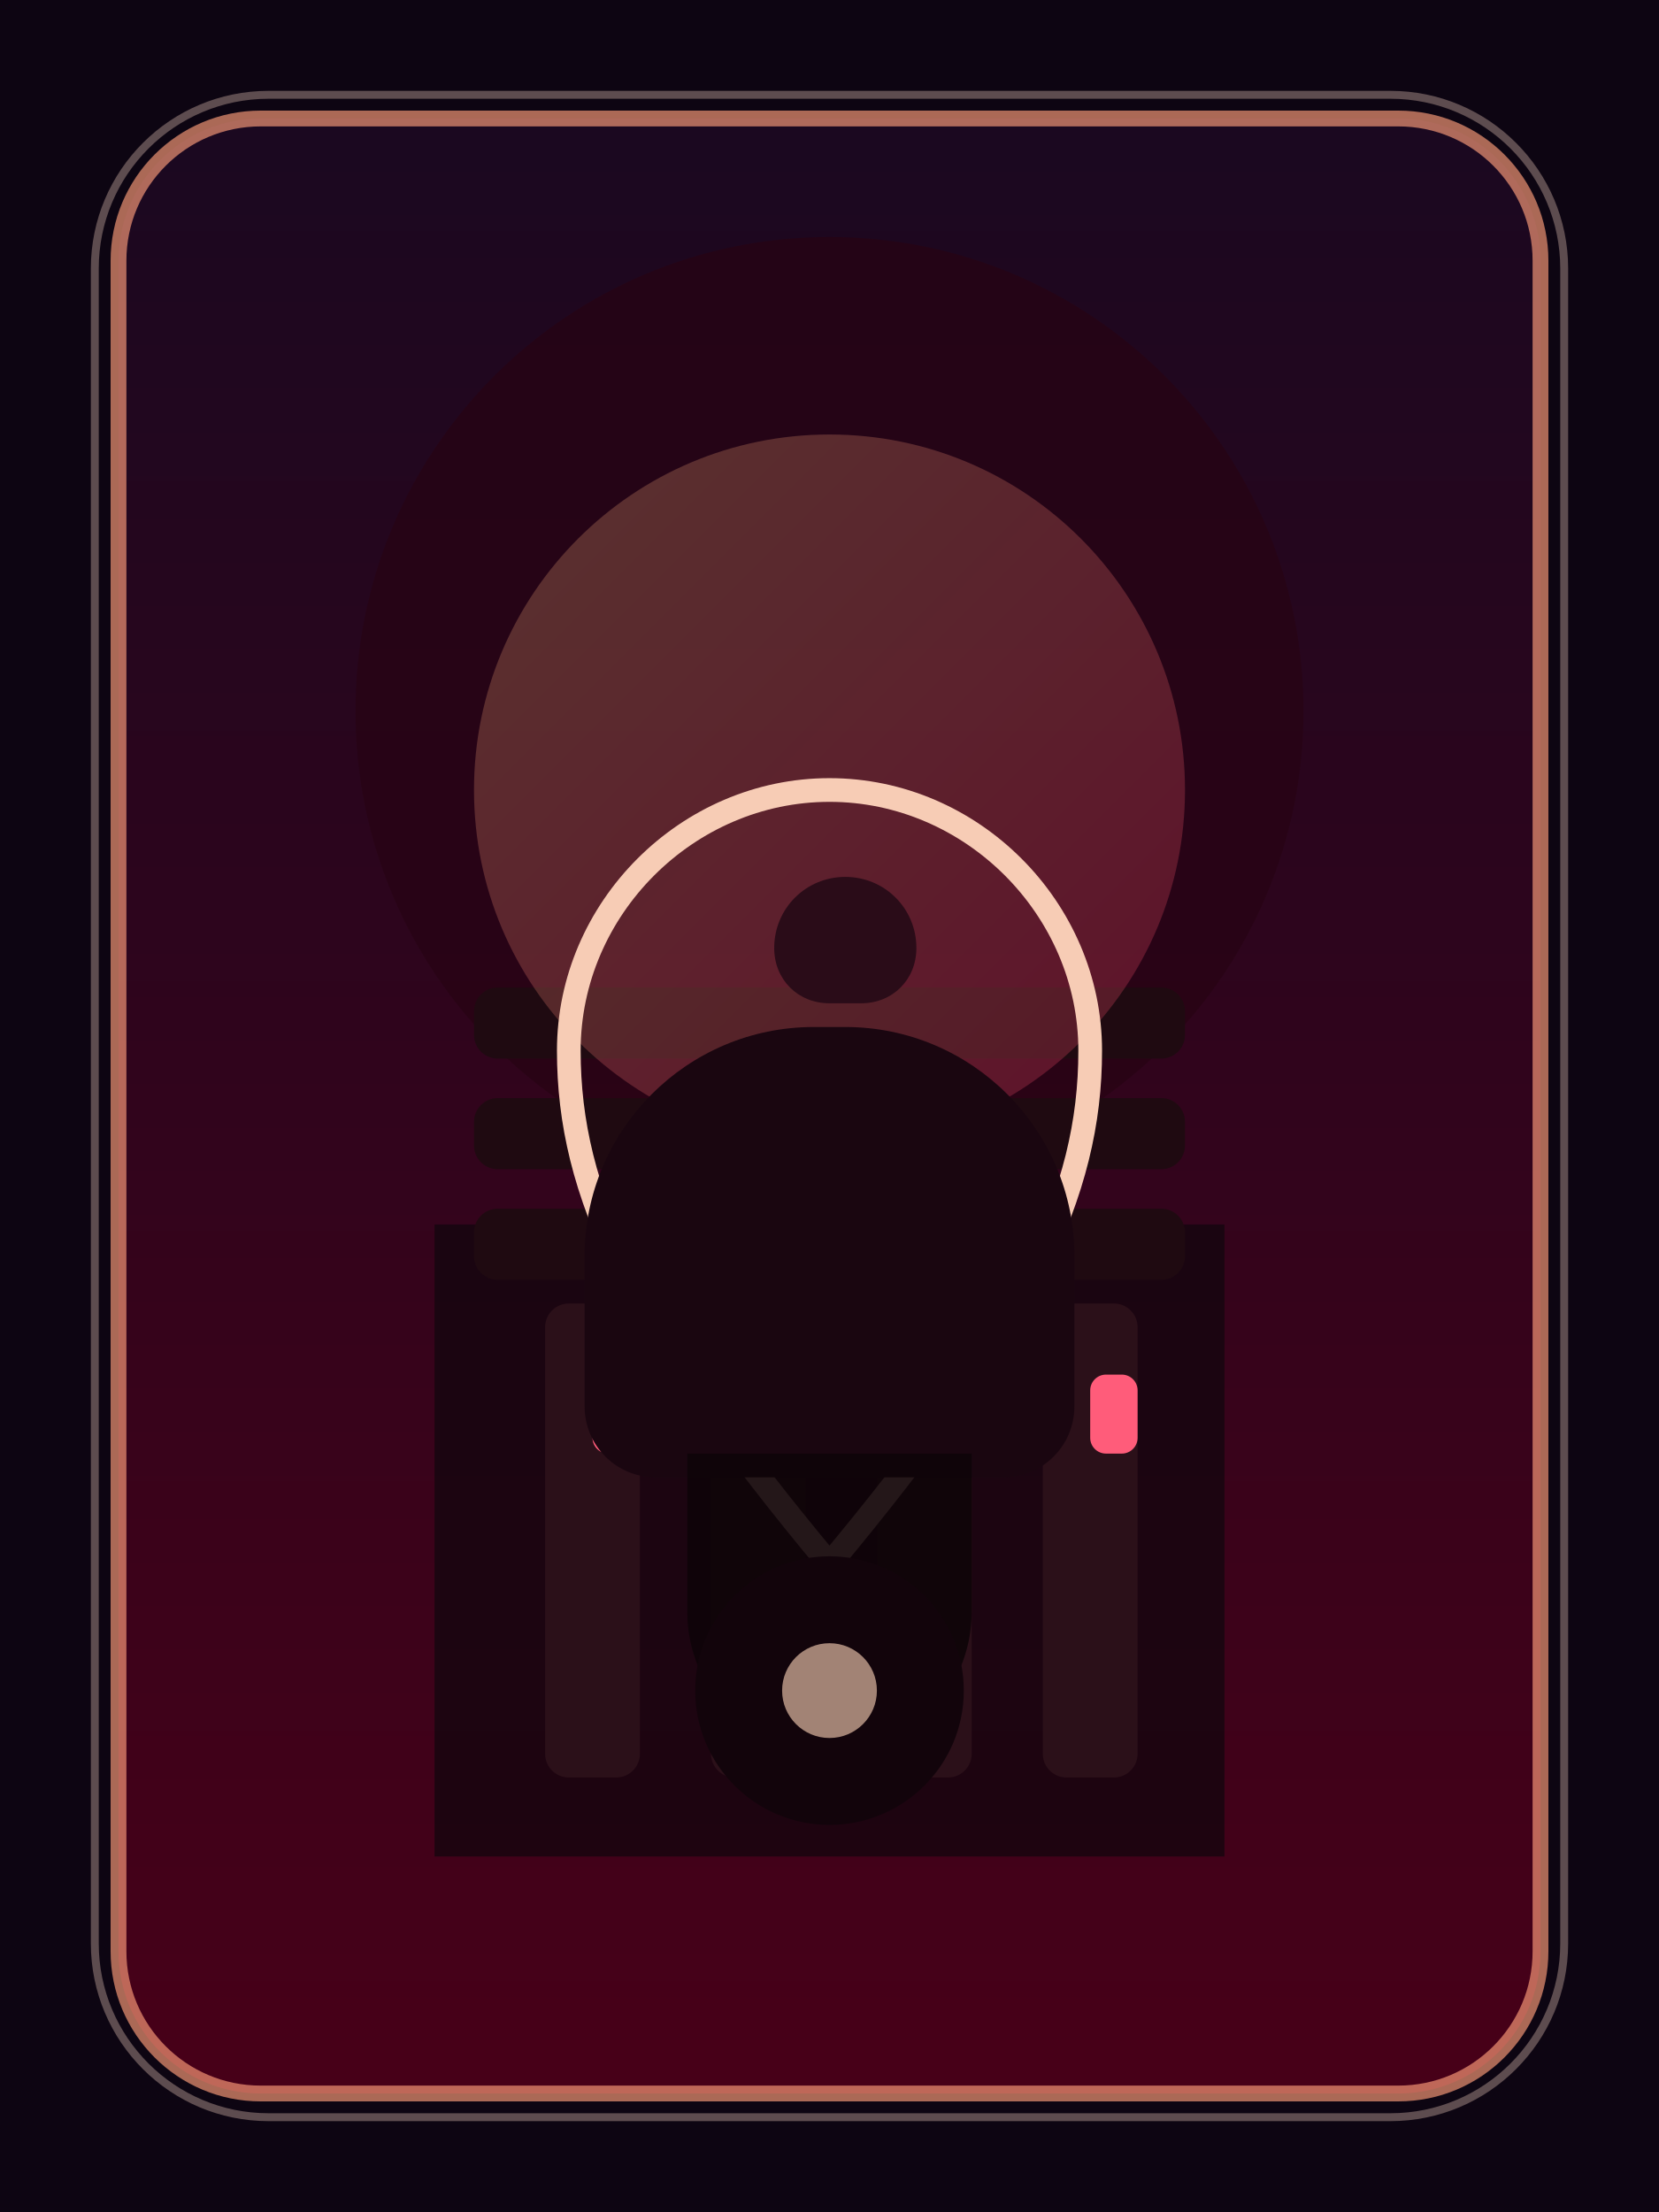
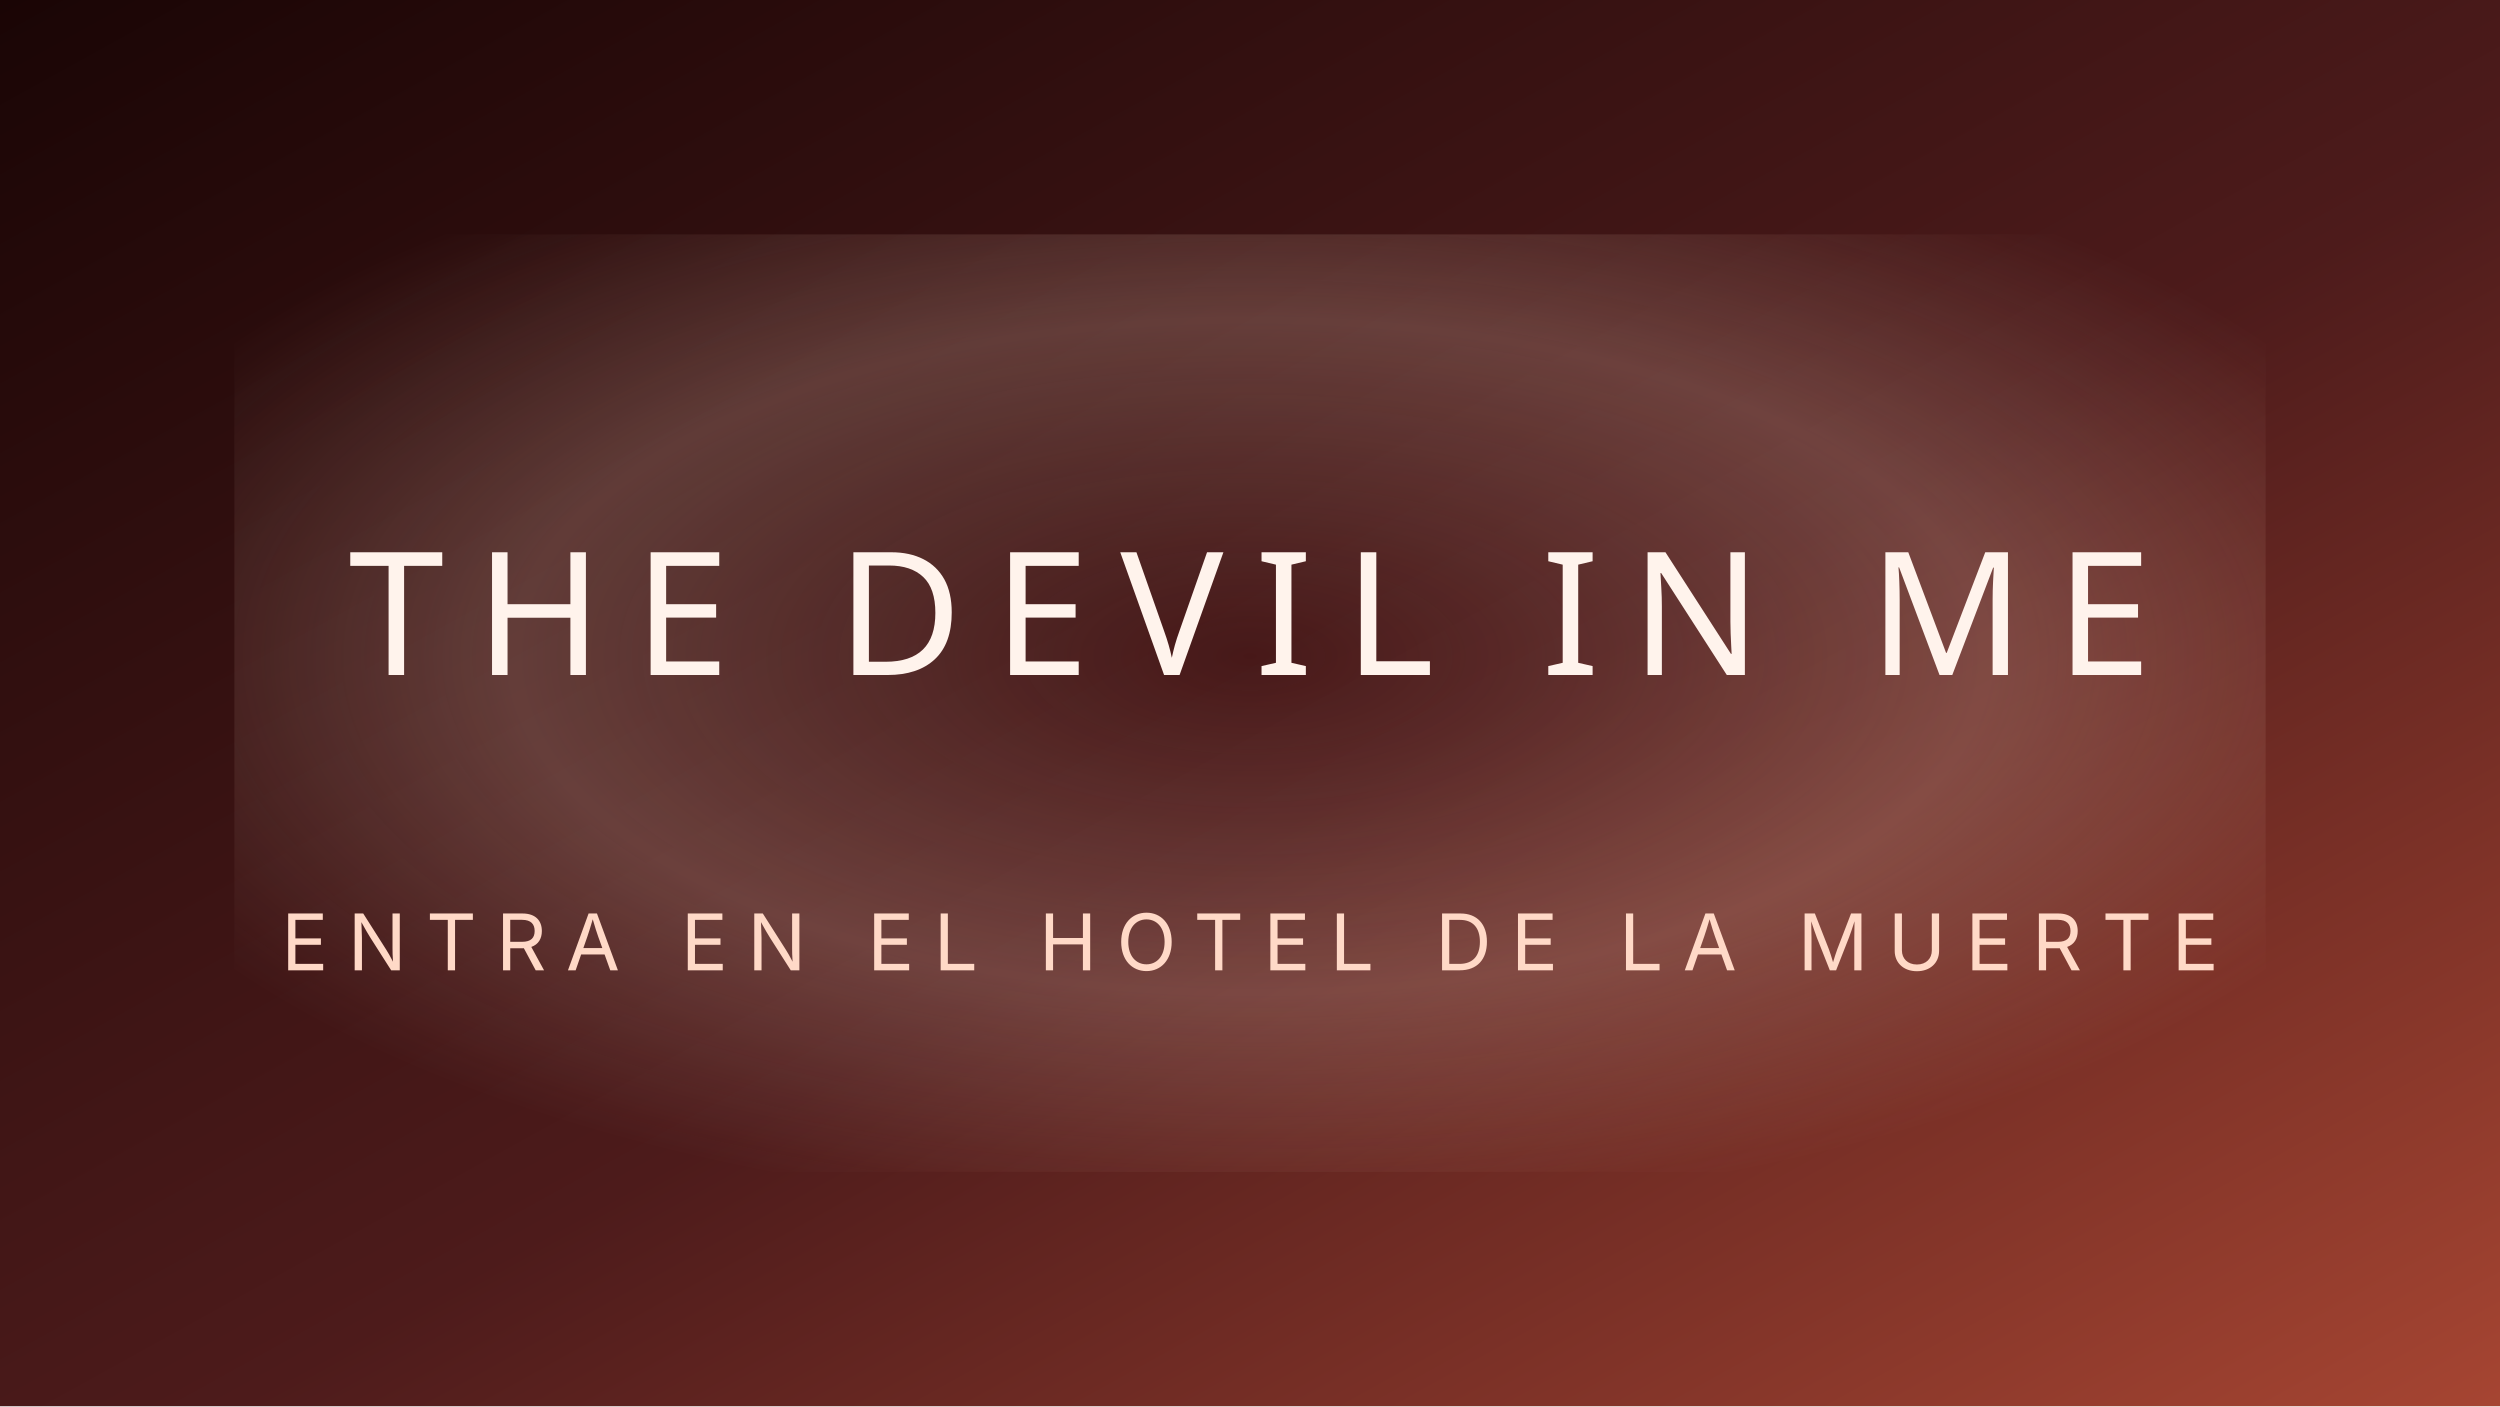
- <svg xmlns="http://www.w3.org/2000/svg" viewBox="0 0 420 560" role="img" aria-labelledby="title desc">
+ <svg xmlns="http://www.w3.org/2000/svg" width="640" height="360" viewBox="0 0 640 360">
  <defs>
-     <linearGradient id="bg" x1="0" x2="0" y1="0" y2="1">
-       <stop offset="0" stop-color="#1a0820" />
-       <stop offset="1" stop-color="#480018" />
+     <linearGradient id="devil-bg" x1="0%" y1="0%" x2="100%" y2="100%">
+       <stop offset="0%" stop-color="#1a0505" />
+       <stop offset="55%" stop-color="#4d1b1b" />
+       <stop offset="100%" stop-color="#a64532" />
    </linearGradient>
-     <linearGradient id="glow" x1="0" x2="1" y1="0" y2="1">
-       <stop offset="0" stop-color="#f5c07d" />
-       <stop offset="1" stop-color="#ff3b69" />
-     </linearGradient>
-     <clipPath id="frame">
-       <rect x="30" y="30" width="360" height="500" rx="36" ry="36" />
-     </clipPath>
+     <radialGradient id="devil-ring" cx="50%" cy="45%" r="60%">
+       <stop offset="0%" stop-color="#fdd9c6" stop-opacity="0.0" />
+       <stop offset="60%" stop-color="#fdd9c6" stop-opacity="0.25" />
+       <stop offset="100%" stop-color="#fdd9c6" stop-opacity="0.0" />
+     </radialGradient>
  </defs>
-   <rect width="420" height="560" fill="#0d0512" />
-   <g clip-path="url(#frame)">
-     <rect x="30" y="30" width="360" height="500" fill="url(#bg)" />
-     <circle cx="210" cy="180" r="120" fill="#270313" opacity="0.7" />
-     <path d="M110 310h200v160H110z" fill="#12060d" opacity="0.75" />
-     <g fill="#1f0a11">
-       <rect x="120" y="250" width="180" height="18" rx="6" />
-       <rect x="120" y="278" width="180" height="18" rx="6" />
-       <rect x="120" y="306" width="180" height="18" rx="6" />
-     </g>
-     <g fill="#2b1019">
-       <rect x="138" y="330" width="24" height="120" rx="6" />
-       <rect x="180" y="330" width="24" height="120" rx="6" />
-       <rect x="222" y="330" width="24" height="120" rx="6" />
-       <rect x="264" y="330" width="24" height="120" rx="6" />
-     </g>
-     <g fill="#ff5c7a">
-       <rect x="150" y="348" width="12" height="20" rx="4" />
-       <rect x="192" y="348" width="12" height="20" rx="4" />
-       <rect x="234" y="348" width="12" height="20" rx="4" />
-       <rect x="276" y="348" width="12" height="20" rx="4" />
-     </g>
-     <circle cx="210" cy="200" r="90" fill="url(#glow)" opacity="0.25" />
-     <path d="M210 200c36 0 66 30 66 66s-16 70-66 130c-50-60-66-94-66-130s30-66 66-66z" fill="none" stroke="#f7ccb5" stroke-width="6" stroke-linecap="round" />
-     <path d="M210 254c-8 0-14-6-14-14 0-10 8-18 18-18s18 8 18 18c0 8-6 14-14 14h-8z" fill="#2a0c18" />
-     <path d="M206 260h8c32 0 58 26 58 58v38c0 10-8 18-18 18H166c-10 0-18-8-18-18v-38c0-32 26-58 58-58z" fill="#1a0610" />
-     <path d="M174 368h72v40c0 20-16 36-36 36s-36-16-36-36v-40z" fill="#0d0308" opacity="0.9" />
-     <circle cx="210" cy="428" r="34" fill="#12040b" />
-     <circle cx="210" cy="428" r="12" fill="#f0c8ad" opacity="0.65" />
-   </g>
-   <rect x="30" y="30" width="360" height="500" rx="36" ry="36" fill="none" stroke="#ff9f7c" stroke-opacity="0.65" stroke-width="4" />
-   <rect x="24" y="24" width="372" height="512" rx="44" ry="44" fill="none" stroke="#f2d2bf" stroke-opacity="0.35" stroke-width="2" />
+   <rect width="640" height="360" fill="url(#devil-bg)" />
+   <rect width="520" height="240" x="60" y="60" fill="url(#devil-ring)" opacity="0.85" />
+   <text x="50%" y="48%" text-anchor="middle" font-family="'Orbitron','Segoe UI',sans-serif" font-size="44" fill="#fff3ec" letter-spacing="8">
+     THE DEVIL IN ME
+   </text>
+   <text x="50%" y="69%" text-anchor="middle" font-family="'Inter','Segoe UI',sans-serif" font-size="20" fill="#ffd9c7" letter-spacing="5">
+     ENTRA EN EL HOTEL DE LA MUERTE
+   </text>
</svg>
